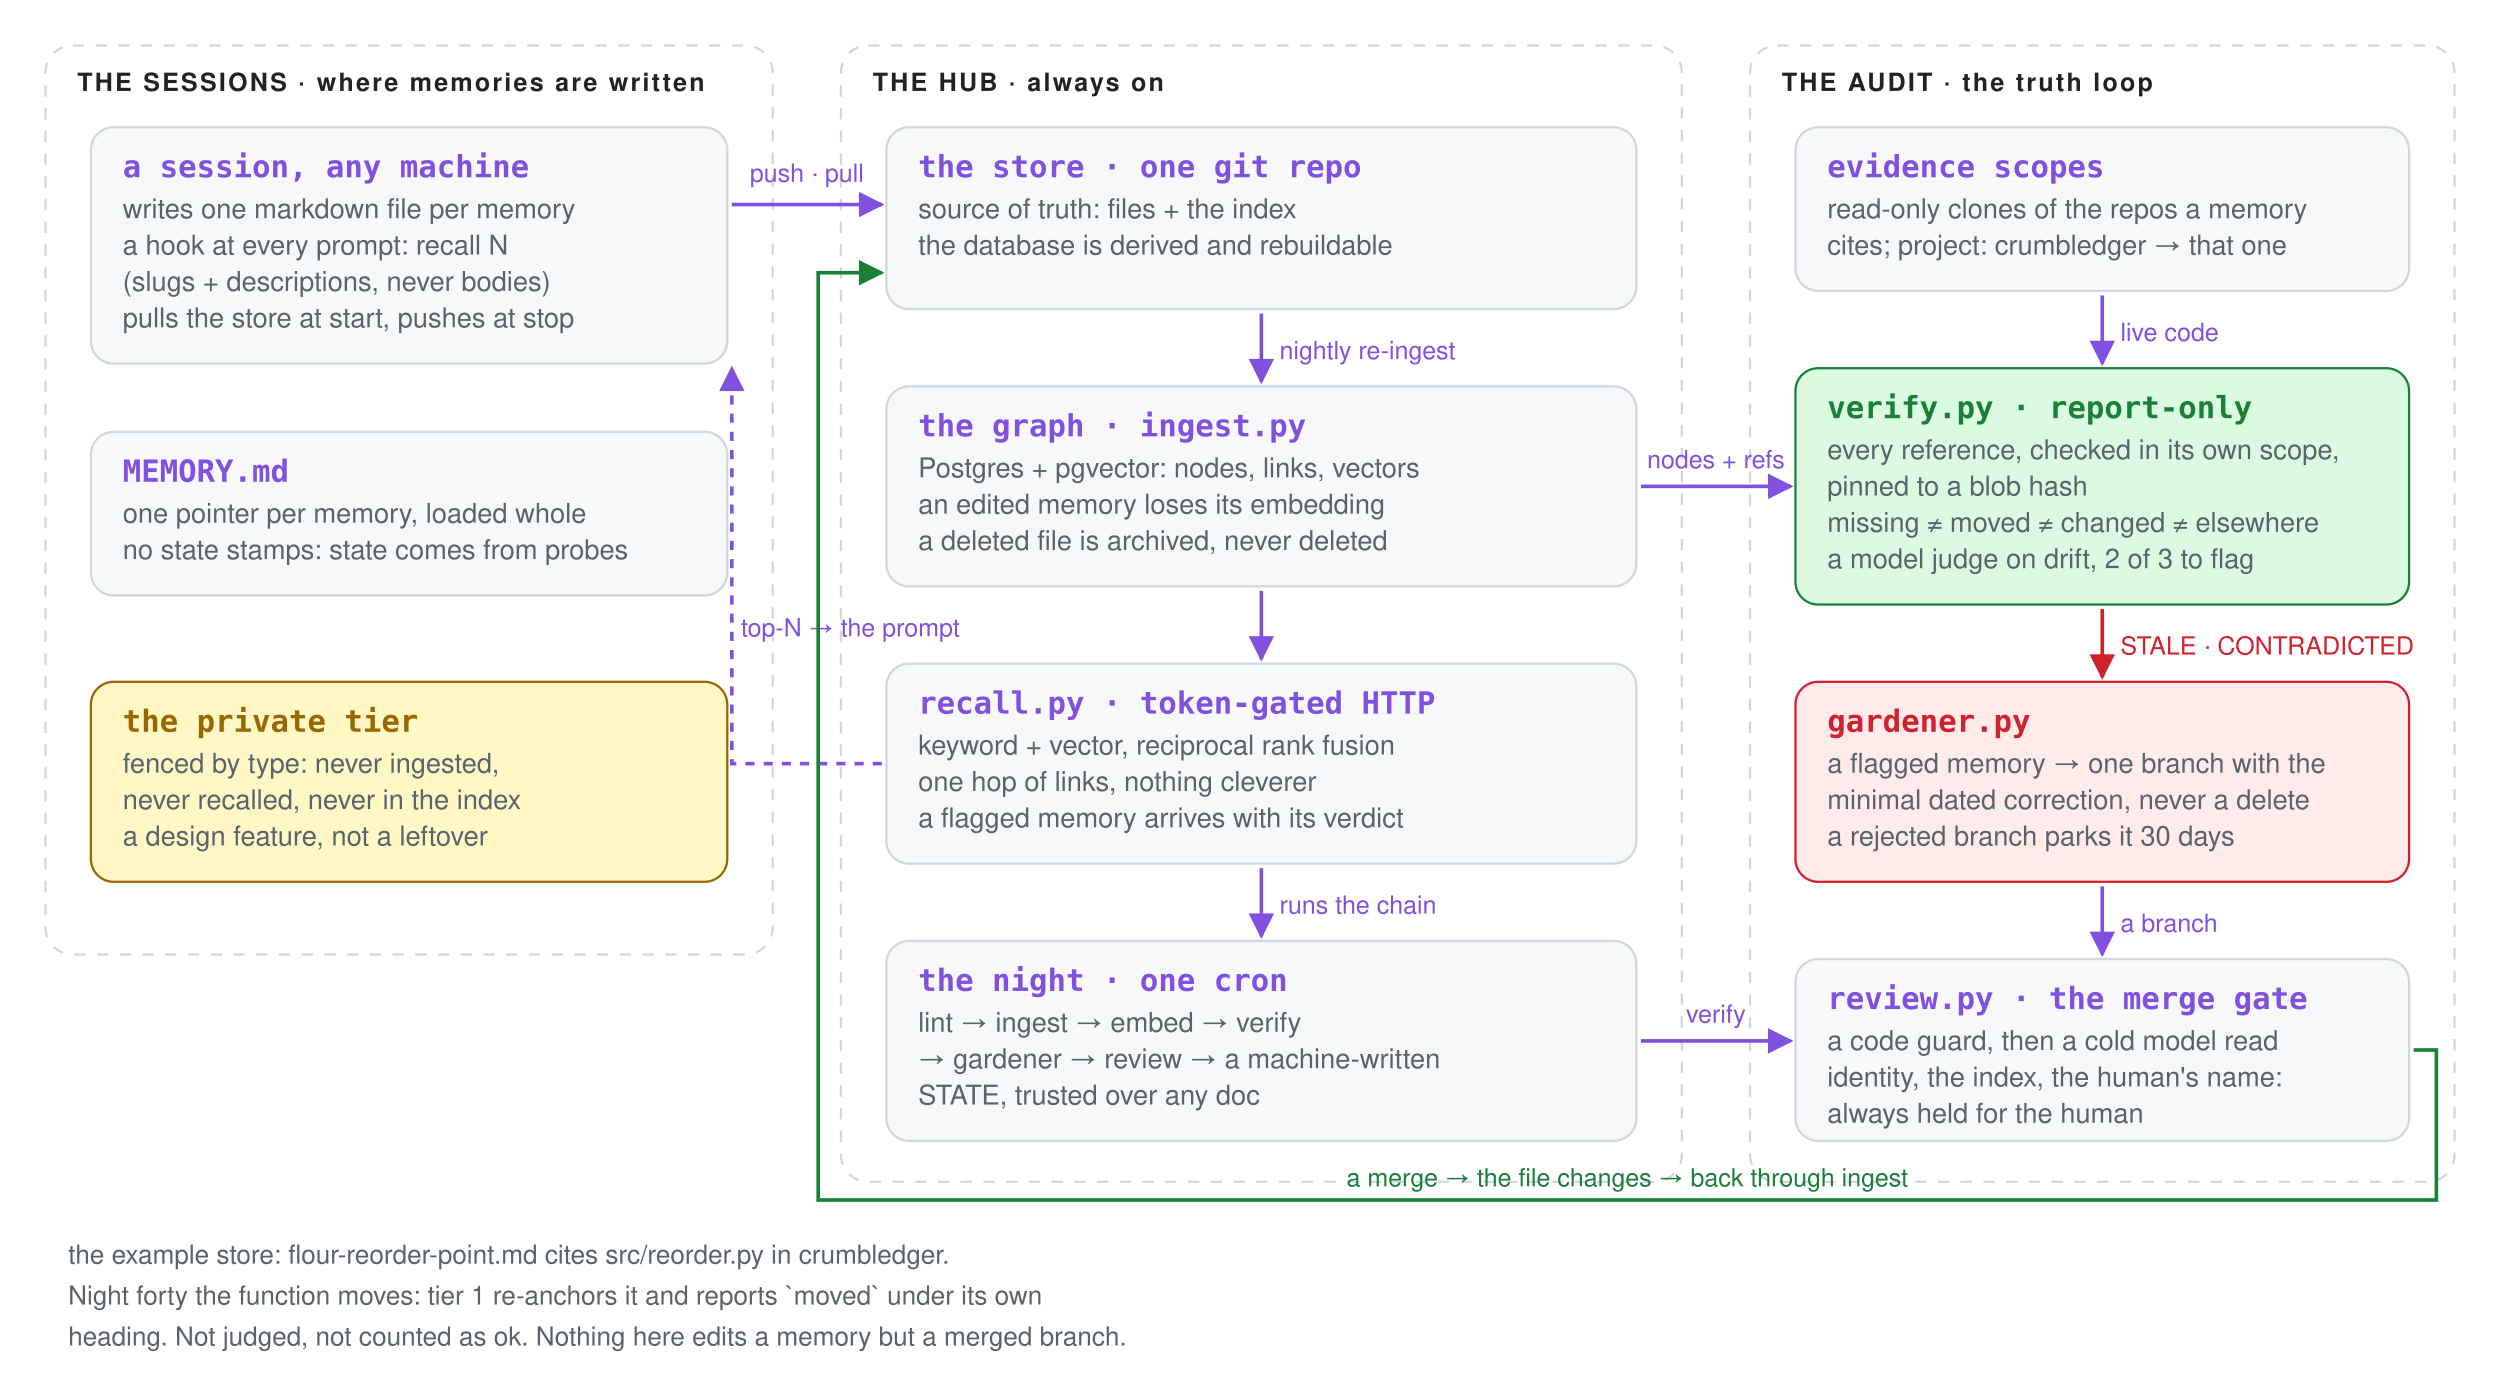
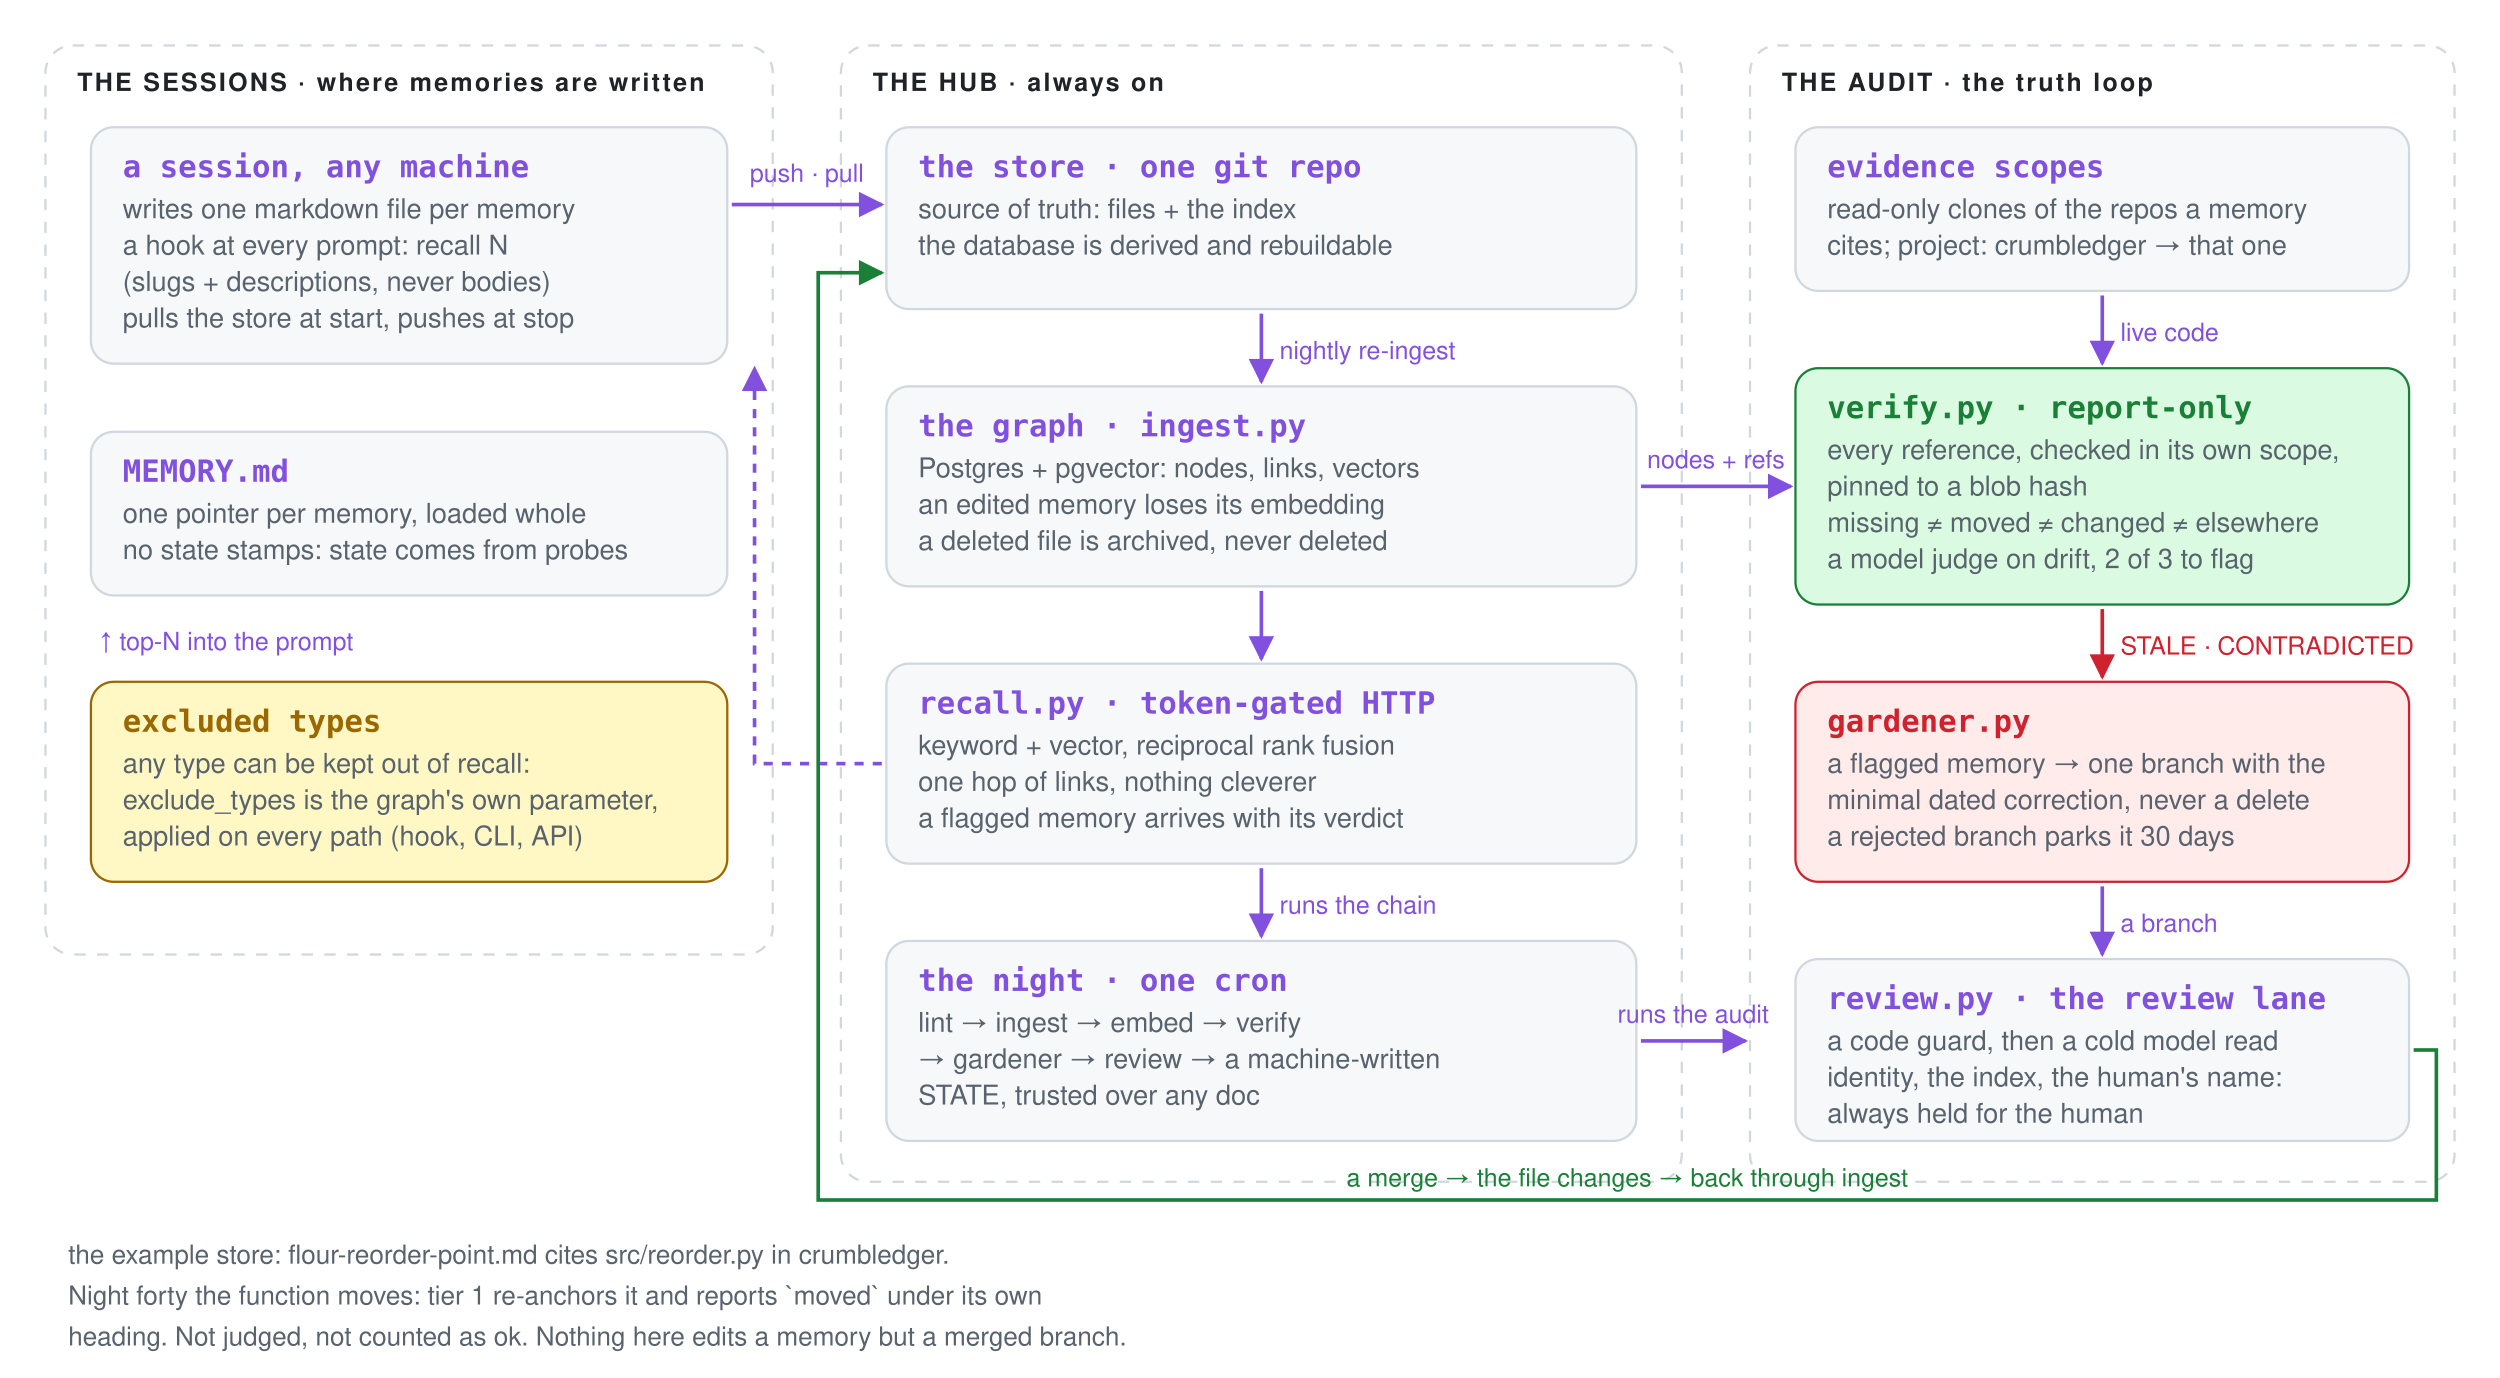
<svg xmlns="http://www.w3.org/2000/svg" width="1100" height="606" viewBox="0 0 1100 606" role="img" aria-label="Every piece, on one map: sessions write files to one store; the hub ingests them into a graph and serves recall back; the Verifier checks every reference against read-only clones, the Gardener opens a branch, the review lane merges or holds, and the merged file comes back through ingest.">
  <style>text{font-family:-apple-system,BlinkMacSystemFont,"Segoe UI",Helvetica,Arial,sans-serif}.m{font-family:ui-monospace,SFMono-Regular,Menlo,Consolas,monospace}</style>
  <defs>
    <marker id="a" viewBox="0 0 10 10" refX="9" refY="5" markerWidth="7" markerHeight="7" orient="auto-start-reverse">
      <path d="M0 0 L10 5 L0 10 z" fill="#8250df" />
    </marker>
    <marker id="g" viewBox="0 0 10 10" refX="9" refY="5" markerWidth="7" markerHeight="7" orient="auto-start-reverse">
      <path d="M0 0 L10 5 L0 10 z" fill="#1a7f37" />
    </marker>
    <marker id="r" viewBox="0 0 10 10" refX="9" refY="5" markerWidth="7" markerHeight="7" orient="auto-start-reverse">
      <path d="M0 0 L10 5 L0 10 z" fill="#cf222e" />
    </marker>
  </defs>
  <rect x="20" y="20" width="320" height="400" rx="12" fill="none" stroke="#d0d7de" stroke-dasharray="5 5" />
  <text x="34" y="40" font-size="11" font-weight="600" fill="#1f2328" letter-spacing="1">THE SESSIONS · where memories are written</text>
  <rect x="370" y="20" width="370" height="500" rx="12" fill="none" stroke="#d0d7de" stroke-dasharray="5 5" />
  <text x="384" y="40" font-size="11" font-weight="600" fill="#1f2328" letter-spacing="1">THE HUB · always on</text>
  <rect x="770" y="20" width="310" height="500" rx="12" fill="none" stroke="#d0d7de" stroke-dasharray="5 5" />
  <text x="784" y="40" font-size="11" font-weight="600" fill="#1f2328" letter-spacing="1">THE AUDIT · the truth loop</text>
  <rect x="40" y="56" width="280" height="104" rx="10" fill="#f6f8fa" stroke="#d0d7de" />
  <text x="54" y="78" class="m" font-size="13.5" font-weight="600" fill="#8250df">a session, any machine</text>
  <text x="54" y="96" font-size="12" fill="#59636e">writes one markdown file per memory</text>
  <text x="54" y="112" font-size="12" fill="#59636e">a hook at every prompt: recall N</text>
  <text x="54" y="128" font-size="12" fill="#59636e">(slugs + descriptions, never bodies)</text>
  <text x="54" y="144" font-size="12" fill="#59636e">pulls the store at start, pushes at stop</text>
  <rect x="40" y="190" width="280" height="72" rx="10" fill="#f6f8fa" stroke="#d0d7de" />
  <text x="54" y="212" class="m" font-size="13.5" font-weight="600" fill="#8250df">MEMORY.md</text>
  <text x="54" y="230" font-size="12" fill="#59636e">one pointer per memory, loaded whole</text>
  <text x="54" y="246" font-size="12" fill="#59636e">no state stamps: state comes from probes</text>
  <rect x="40" y="300" width="280" height="88" rx="10" fill="#fff8c5" stroke="#9a6700" />
-   <text x="54" y="322" class="m" font-size="13.5" font-weight="600" fill="#9a6700">the private tier</text>
-   <text x="54" y="340" font-size="12" fill="#59636e">fenced by type: never ingested,</text>
-   <text x="54" y="356" font-size="12" fill="#59636e">never recalled, never in the index</text>
-   <text x="54" y="372" font-size="12" fill="#59636e">a design feature, not a leftover</text>
+   <text x="54" y="322" class="m" font-size="13.5" font-weight="600" fill="#9a6700">excluded types</text>
+   <text x="54" y="340" font-size="12" fill="#59636e">any type can be kept out of recall:</text>
+   <text x="54" y="356" font-size="12" fill="#59636e">exclude_types is the graph's own parameter,</text>
+   <text x="54" y="372" font-size="12" fill="#59636e">applied on every path (hook, CLI, API)</text>
  <rect x="390" y="56" width="330" height="80" rx="10" fill="#f6f8fa" stroke="#d0d7de" />
  <text x="404" y="78" class="m" font-size="13.5" font-weight="600" fill="#8250df">the store · one git repo</text>
  <text x="404" y="96" font-size="12" fill="#59636e">source of truth: files + the index</text>
  <text x="404" y="112" font-size="12" fill="#59636e">the database is derived and rebuildable</text>
  <rect x="390" y="170" width="330" height="88" rx="10" fill="#f6f8fa" stroke="#d0d7de" />
  <text x="404" y="192" class="m" font-size="13.5" font-weight="600" fill="#8250df">the graph · ingest.py</text>
  <text x="404" y="210" font-size="12" fill="#59636e">Postgres + pgvector: nodes, links, vectors</text>
  <text x="404" y="226" font-size="12" fill="#59636e">an edited memory loses its embedding</text>
  <text x="404" y="242" font-size="12" fill="#59636e">a deleted file is archived, never deleted</text>
  <rect x="390" y="292" width="330" height="88" rx="10" fill="#f6f8fa" stroke="#d0d7de" />
  <text x="404" y="314" class="m" font-size="13.5" font-weight="600" fill="#8250df">recall.py · token-gated HTTP</text>
  <text x="404" y="332" font-size="12" fill="#59636e">keyword + vector, reciprocal rank fusion</text>
  <text x="404" y="348" font-size="12" fill="#59636e">one hop of links, nothing cleverer</text>
  <text x="404" y="364" font-size="12" fill="#59636e">a flagged memory arrives with its verdict</text>
  <rect x="390" y="414" width="330" height="88" rx="10" fill="#f6f8fa" stroke="#d0d7de" />
  <text x="404" y="436" class="m" font-size="13.5" font-weight="600" fill="#8250df">the night · one cron</text>
  <text x="404" y="454" font-size="12" fill="#59636e">lint → ingest → embed → verify</text>
  <text x="404" y="470" font-size="12" fill="#59636e">→ gardener → review → a machine-written</text>
  <text x="404" y="486" font-size="12" fill="#59636e">STATE, trusted over any doc</text>
  <rect x="790" y="56" width="270" height="72" rx="10" fill="#f6f8fa" stroke="#d0d7de" />
  <text x="804" y="78" class="m" font-size="13.5" font-weight="600" fill="#8250df">evidence scopes</text>
  <text x="804" y="96" font-size="12" fill="#59636e">read-only clones of the repos a memory</text>
  <text x="804" y="112" font-size="12" fill="#59636e">cites; project: crumbledger → that one</text>
  <rect x="790" y="162" width="270" height="104" rx="10" fill="#dafbe1" stroke="#1a7f37" />
  <text x="804" y="184" class="m" font-size="13.5" font-weight="600" fill="#1a7f37">verify.py · report-only</text>
  <text x="804" y="202" font-size="12" fill="#59636e">every reference, checked in its own scope,</text>
  <text x="804" y="218" font-size="12" fill="#59636e">pinned to a blob hash</text>
  <text x="804" y="234" font-size="12" fill="#59636e">missing ≠ moved ≠ changed ≠ elsewhere</text>
  <text x="804" y="250" font-size="12" fill="#59636e">a model judge on drift, 2 of 3 to flag</text>
  <rect x="790" y="300" width="270" height="88" rx="10" fill="#ffebe9" stroke="#cf222e" />
  <text x="804" y="322" class="m" font-size="13.5" font-weight="600" fill="#cf222e">gardener.py</text>
  <text x="804" y="340" font-size="12" fill="#59636e">a flagged memory → one branch with the</text>
  <text x="804" y="356" font-size="12" fill="#59636e">minimal dated correction, never a delete</text>
  <text x="804" y="372" font-size="12" fill="#59636e">a rejected branch parks it 30 days</text>
  <rect x="790" y="422" width="270" height="80" rx="10" fill="#f6f8fa" stroke="#d0d7de" />
-   <text x="804" y="444" class="m" font-size="13.5" font-weight="600" fill="#8250df">review.py · the merge gate</text>
+   <text x="804" y="444" class="m" font-size="13.5" font-weight="600" fill="#8250df">review.py · the review lane</text>
  <text x="804" y="462" font-size="12" fill="#59636e">a code guard, then a cold model read</text>
  <text x="804" y="478" font-size="12" fill="#59636e">identity, the index, the human's name:</text>
  <text x="804" y="494" font-size="12" fill="#59636e">always held for the human</text>
  <path d="M322 90 L388 90" fill="none" stroke="#8250df" stroke-width="1.6" marker-end="url(#a)" />
  <text x="355" y="80" font-size="11" fill="#8250df" text-anchor="middle">push · pull</text>
  <path d="M555 138 L555 168" fill="none" stroke="#8250df" stroke-width="1.6" marker-end="url(#a)" />
  <text x="563" y="158" font-size="11" fill="#8250df" text-anchor="start">nightly re-ingest</text>
  <path d="M555 260 L555 290" fill="none" stroke="#8250df" stroke-width="1.6" marker-end="url(#a)" />
  <path d="M555 382 L555 412" fill="none" stroke="#8250df" stroke-width="1.6" marker-end="url(#a)" />
  <text x="563" y="402" font-size="11" fill="#8250df" text-anchor="start">runs the chain</text>
-   <path d="M388 336 L322 336 L322 162" fill="none" stroke="#8250df" stroke-width="1.6" stroke-dasharray="4 4" marker-end="url(#a)" />
-   <text x="326" y="280" font-size="11" fill="#8250df" text-anchor="start">top-N → the prompt</text>
+   <path d="M388 336 L332 336 L332 162" fill="none" stroke="#8250df" stroke-width="1.6" stroke-dasharray="4 4" marker-end="url(#a)" />
+   <text x="44" y="286" font-size="11" fill="#8250df" text-anchor="start">↑ top-N into the prompt</text>
  <path d="M722 214 L788 214" fill="none" stroke="#8250df" stroke-width="1.6" marker-end="url(#a)" />
  <text x="755" y="206" font-size="11" fill="#8250df" text-anchor="middle">nodes + refs</text>
  <path d="M925 130 L925 160" fill="none" stroke="#8250df" stroke-width="1.6" marker-end="url(#a)" />
  <text x="933" y="150" font-size="11" fill="#8250df" text-anchor="start">live code</text>
-   <path d="M722 458 L788 458" fill="none" stroke="#8250df" stroke-width="1.6" marker-end="url(#a)" />
-   <text x="755" y="450" font-size="11" fill="#8250df" text-anchor="middle">verify</text>
+   <path d="M722 458 L768 458" fill="none" stroke="#8250df" stroke-width="1.6" marker-end="url(#a)" />
+   <text x="745" y="450" font-size="11" fill="#8250df" text-anchor="middle">runs the audit</text>
  <path d="M925 268 L925 298" fill="none" stroke="#cf222e" stroke-width="1.6" marker-end="url(#r)" />
  <text x="933" y="288" font-size="11" fill="#cf222e" text-anchor="start">STALE · CONTRADICTED</text>
  <path d="M925 390 L925 420" fill="none" stroke="#8250df" stroke-width="1.6" marker-end="url(#a)" />
  <text x="933" y="410" font-size="11" fill="#8250df" text-anchor="start">a branch</text>
  <path d="M1062 462 L1072 462 L1072 528 L360 528 L360 120 L388 120" fill="none" stroke="#1a7f37" stroke-width="1.6" marker-end="url(#g)" />
  <text x="716" y="522" font-size="11" fill="#1a7f37" text-anchor="middle">a merge → the file changes → back through ingest</text>
  <text x="30" y="556" font-size="11.5" fill="#59636e" text-anchor="start">the example store: flour-reorder-point.md cites src/reorder.py in crumbledger.</text>
  <text x="30" y="574" font-size="11.5" fill="#59636e" text-anchor="start">Night forty the function moves: tier 1 re-anchors it and reports `moved` under its own</text>
  <text x="30" y="592" font-size="11.5" fill="#59636e" text-anchor="start">heading. Not judged, not counted as ok. Nothing here edits a memory but a merged branch.</text>
</svg>
